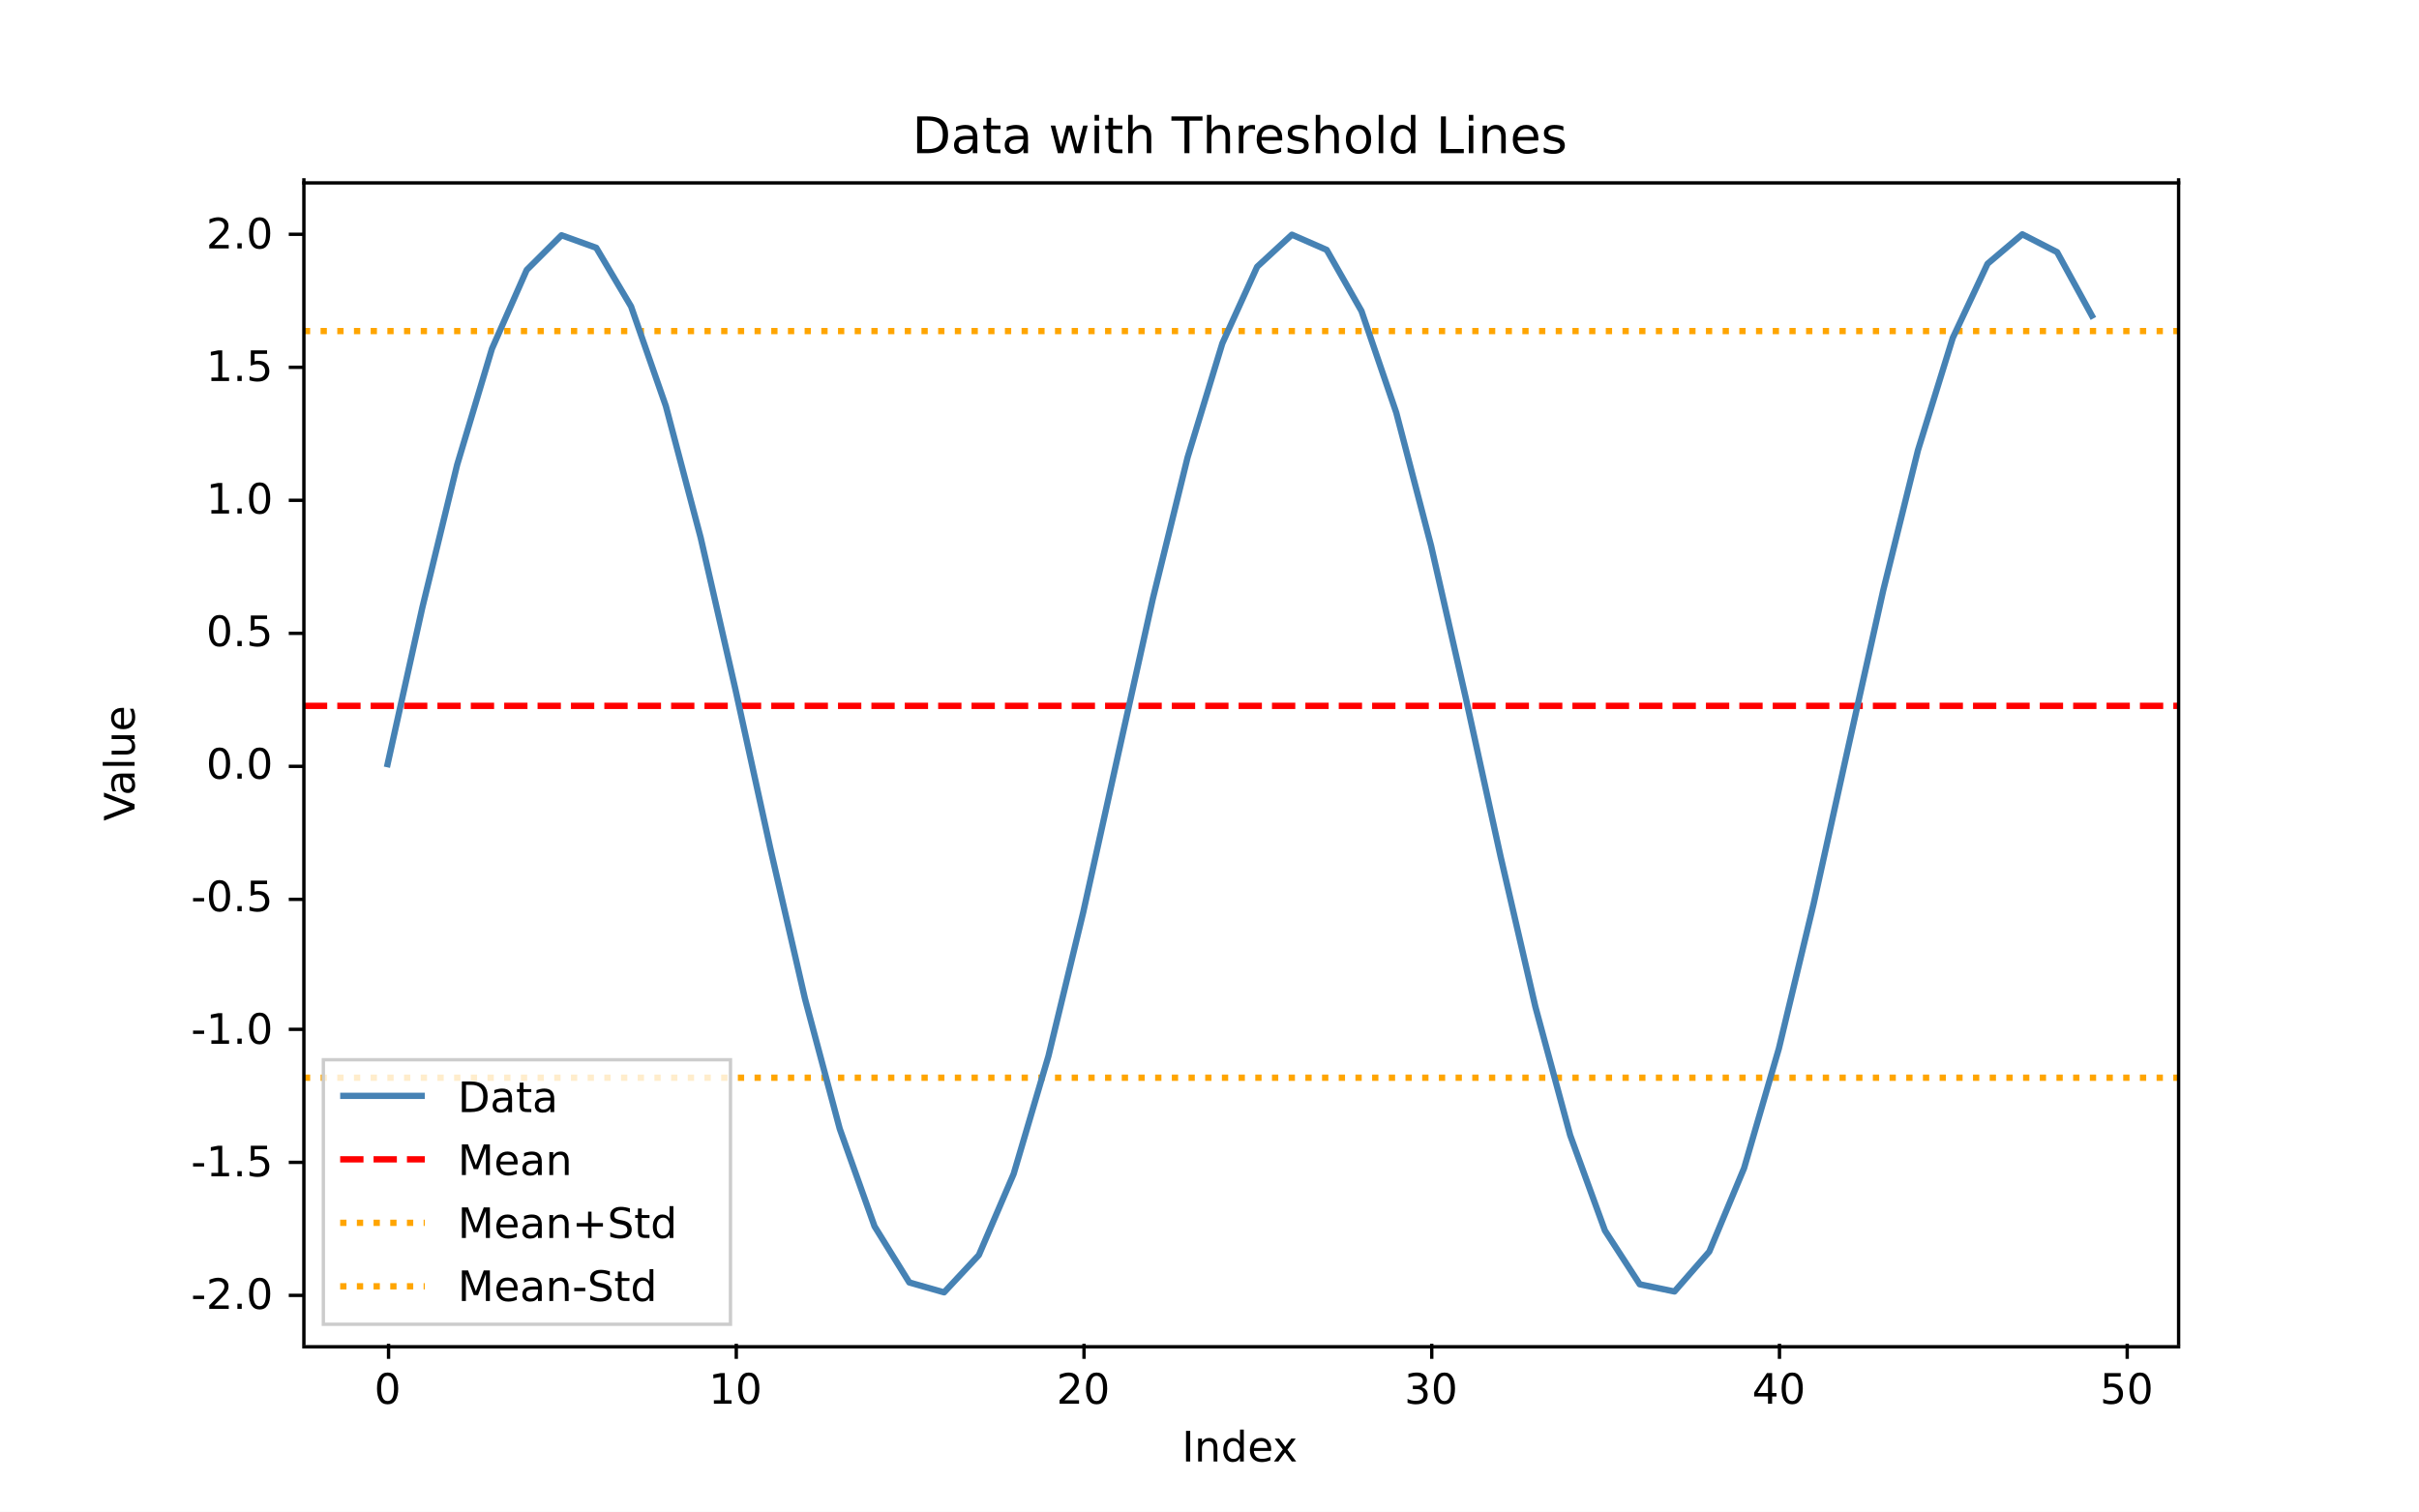
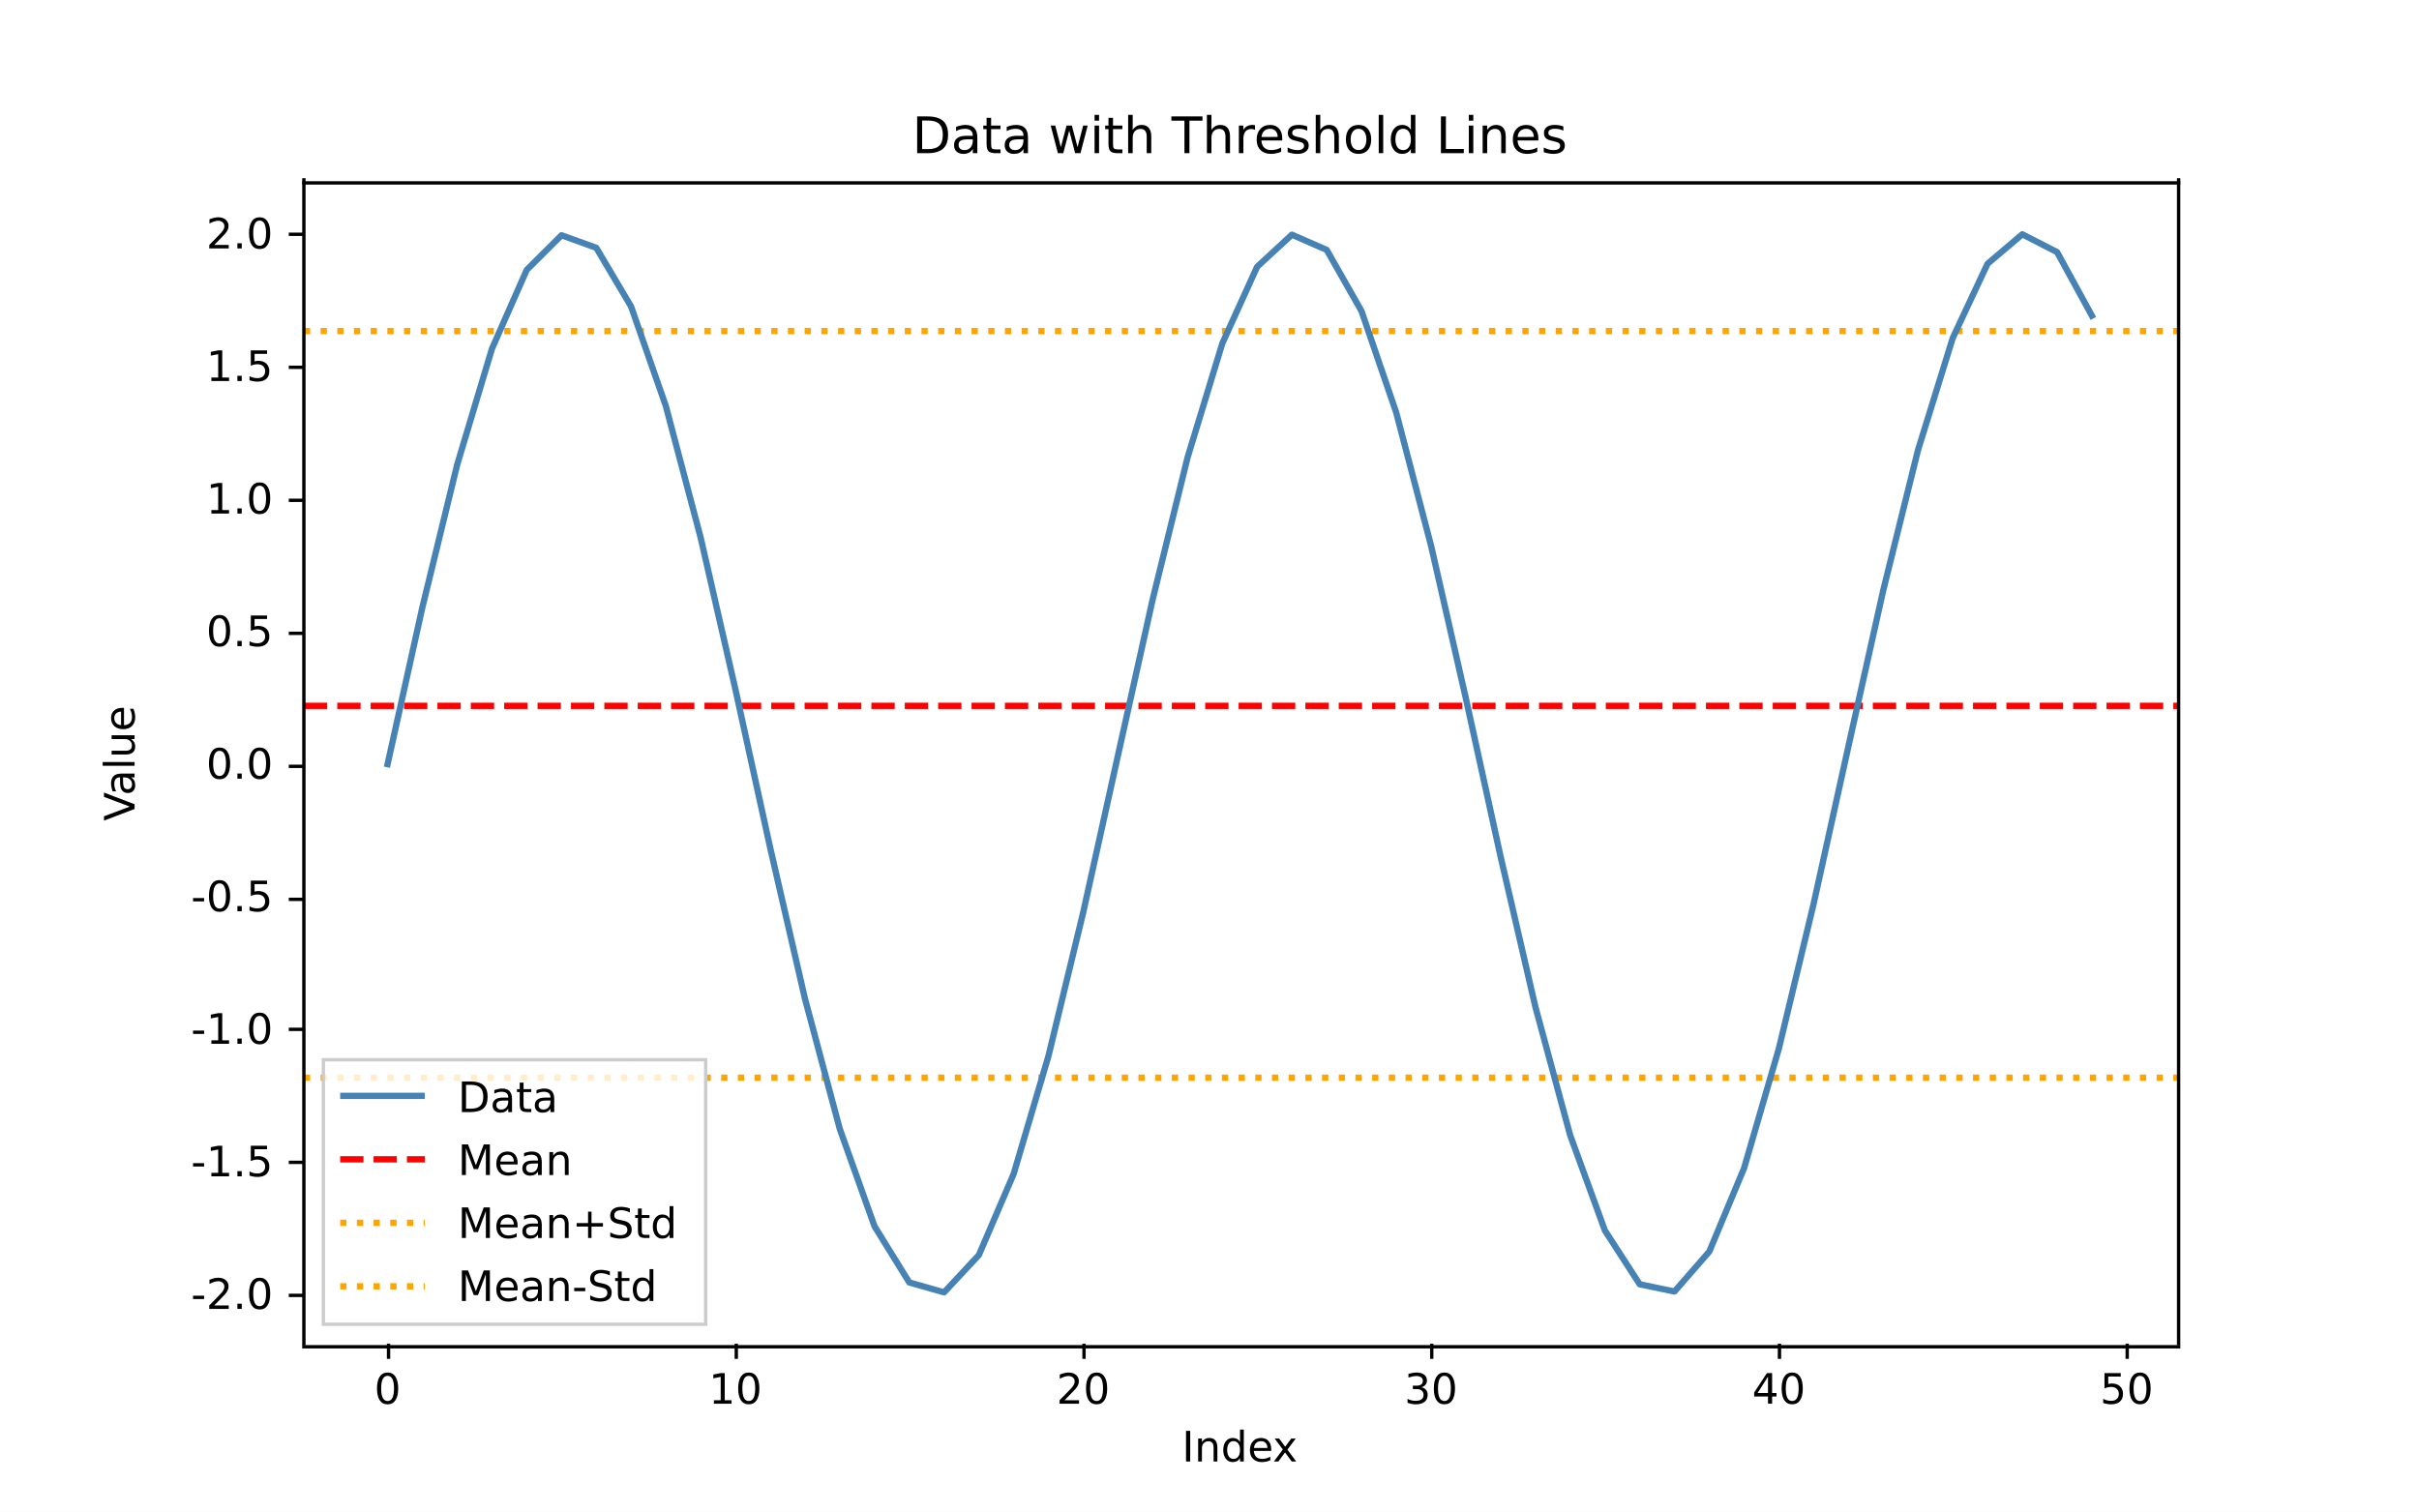
<svg xmlns="http://www.w3.org/2000/svg" width="800" height="500" viewBox="0 0 800 500">
  <defs>
</defs>
  <g transform="translate(0,500) scale(1,-1)">
    <rect width="800" height="500" fill="white" />
    <path d="M 0.00 0.00 L 800.00 0.00 L 800.00 500.00 L 0.00 500.00 L 0.00 0.00 Z " fill="#FFFFFF" fill-opacity="1.00" stroke="#000000" stroke-opacity="1.00" stroke-width="0.00" stroke-linecap="butt" stroke-linejoin="miter" />
    <path d="M 100.00 55.00 L 720.00 55.00 L 720.00 440.00 L 100.00 440.00 L 100.00 55.00 Z " fill="#FFFFFF" fill-opacity="1.00" stroke="none" stroke-opacity="0.00" stroke-width="0.00" stroke-linecap="butt" stroke-linejoin="miter" />
    <path d="M 100.50 143.50 L 720.50 143.50 " fill="none" fill-opacity="0.00" stroke="#FFA500" stroke-opacity="1.00" stroke-width="2.08" stroke-linecap="butt" stroke-linejoin="round" stroke-dasharray="2.08 3.44" />
    <path d="M 100.50 390.49 L 720.50 390.49 " fill="none" fill-opacity="0.00" stroke="#FFA500" stroke-opacity="1.00" stroke-width="2.08" stroke-linecap="butt" stroke-linejoin="round" stroke-dasharray="2.08 3.44" />
    <path d="M 100.50 266.51 L 720.50 266.51 " fill="none" fill-opacity="0.00" stroke="#FF0000" stroke-opacity="1.00" stroke-width="2.08" stroke-linecap="butt" stroke-linejoin="round" stroke-dasharray="7.71 3.33" />
    <path d="M 128.18 247.22 L 139.68 299.06 L 151.19 346.26 L 162.69 384.62 L 174.19 410.70 L 185.70 422.18 L 197.20 418.03 L 208.70 398.63 L 220.20 365.70 L 231.71 322.19 L 243.21 271.98 L 254.71 219.56 L 266.22 169.61 L 277.72 126.59 L 289.22 94.35 L 300.72 75.77 L 312.23 72.50 L 323.73 84.84 L 335.23 111.68 L 346.73 150.64 L 358.24 198.22 L 369.74 250.17 L 381.24 301.87 L 392.75 348.68 L 404.25 386.43 L 415.75 411.75 L 427.25 422.37 L 438.76 417.34 L 450.26 397.12 L 461.76 363.51 L 473.27 319.51 L 484.77 269.05 L 496.27 216.65 L 507.77 166.97 L 519.28 124.47 L 530.78 92.93 L 542.28 75.17 L 553.78 72.78 L 565.29 85.98 L 576.79 113.57 L 588.29 153.11 L 599.80 201.05 L 611.30 253.12 L 622.80 304.66 L 634.30 351.07 L 645.81 388.21 L 657.31 412.75 L 668.81 422.50 L 680.32 416.60 L 691.82 395.57 " fill="none" fill-opacity="0.00" stroke="#4682B4" stroke-opacity="1.00" stroke-width="2.08" stroke-linecap="square" stroke-linejoin="round" />
    <text font-family="DejaVu Sans" font-size="16.67" fill="#000000" fill-opacity="1.00" text-anchor="middle" transform="translate(410.00,449.33) scale(1,-1)">Data with Threshold Lines</text>
    <path d="M 128.50 55.50 L 128.50 50.50 " fill="none" fill-opacity="0.00" stroke="#000000" stroke-opacity="1.00" stroke-width="1.11" stroke-linecap="butt" stroke-linejoin="miter" />
    <text font-family="DejaVu Sans" font-size="13.89" fill="#000000" fill-opacity="1.00" text-anchor="middle" dominant-baseline="text-before-edge" transform="translate(128.18,45.28) scale(1,-1)">0</text>
    <path d="M 243.50 55.50 L 243.50 50.50 " fill="none" fill-opacity="0.00" stroke="#000000" stroke-opacity="1.00" stroke-width="1.11" stroke-linecap="butt" stroke-linejoin="miter" />
    <text font-family="DejaVu Sans" font-size="13.89" fill="#000000" fill-opacity="1.00" text-anchor="middle" dominant-baseline="text-before-edge" transform="translate(243.21,45.28) scale(1,-1)">10</text>
    <path d="M 358.50 55.50 L 358.50 50.50 " fill="none" fill-opacity="0.00" stroke="#000000" stroke-opacity="1.00" stroke-width="1.11" stroke-linecap="butt" stroke-linejoin="miter" />
    <text font-family="DejaVu Sans" font-size="13.89" fill="#000000" fill-opacity="1.00" text-anchor="middle" dominant-baseline="text-before-edge" transform="translate(358.24,45.28) scale(1,-1)">20</text>
    <path d="M 473.50 55.50 L 473.50 50.50 " fill="none" fill-opacity="0.00" stroke="#000000" stroke-opacity="1.00" stroke-width="1.11" stroke-linecap="butt" stroke-linejoin="miter" />
    <text font-family="DejaVu Sans" font-size="13.89" fill="#000000" fill-opacity="1.00" text-anchor="middle" dominant-baseline="text-before-edge" transform="translate(473.27,45.28) scale(1,-1)">30</text>
    <path d="M 588.50 55.50 L 588.50 50.50 " fill="none" fill-opacity="0.00" stroke="#000000" stroke-opacity="1.00" stroke-width="1.11" stroke-linecap="butt" stroke-linejoin="miter" />
    <text font-family="DejaVu Sans" font-size="13.89" fill="#000000" fill-opacity="1.00" text-anchor="middle" dominant-baseline="text-before-edge" transform="translate(588.29,45.28) scale(1,-1)">40</text>
    <path d="M 703.50 55.50 L 703.50 50.50 " fill="none" fill-opacity="0.00" stroke="#000000" stroke-opacity="1.00" stroke-width="1.11" stroke-linecap="butt" stroke-linejoin="miter" />
    <text font-family="DejaVu Sans" font-size="13.89" fill="#000000" fill-opacity="1.00" text-anchor="middle" dominant-baseline="text-before-edge" transform="translate(703.32,45.28) scale(1,-1)">50</text>
    <text font-family="DejaVu Sans" font-size="13.89" fill="#000000" fill-opacity="1.00" text-anchor="middle" dominant-baseline="text-before-edge" transform="translate(410.00,26.17) scale(1,-1)">Index</text>
    <path d="M 100.50 71.50 L 95.50 71.50 " fill="none" fill-opacity="0.00" stroke="#000000" stroke-opacity="1.00" stroke-width="1.11" stroke-linecap="butt" stroke-linejoin="miter" />
    <text font-family="DejaVu Sans" font-size="13.89" fill="#000000" fill-opacity="1.00" text-anchor="end" dominant-baseline="central" transform="translate(90.28,71.83) scale(1,-1)">-2.0</text>
    <path d="M 100.50 115.50 L 95.50 115.50 " fill="none" fill-opacity="0.00" stroke="#000000" stroke-opacity="1.00" stroke-width="1.11" stroke-linecap="butt" stroke-linejoin="miter" />
    <text font-family="DejaVu Sans" font-size="13.89" fill="#000000" fill-opacity="1.00" text-anchor="end" dominant-baseline="central" transform="translate(90.28,115.68) scale(1,-1)">-1.5</text>
    <path d="M 100.50 159.50 L 95.50 159.50 " fill="none" fill-opacity="0.00" stroke="#000000" stroke-opacity="1.00" stroke-width="1.11" stroke-linecap="butt" stroke-linejoin="miter" />
    <text font-family="DejaVu Sans" font-size="13.89" fill="#000000" fill-opacity="1.00" text-anchor="end" dominant-baseline="central" transform="translate(90.28,159.53) scale(1,-1)">-1.0</text>
    <path d="M 100.50 202.50 L 95.50 202.50 " fill="none" fill-opacity="0.00" stroke="#000000" stroke-opacity="1.00" stroke-width="1.11" stroke-linecap="butt" stroke-linejoin="miter" />
    <text font-family="DejaVu Sans" font-size="13.89" fill="#000000" fill-opacity="1.00" text-anchor="end" dominant-baseline="central" transform="translate(90.28,203.37) scale(1,-1)">-0.5</text>
    <path d="M 100.50 246.50 L 95.50 246.50 " fill="none" fill-opacity="0.00" stroke="#000000" stroke-opacity="1.00" stroke-width="1.11" stroke-linecap="butt" stroke-linejoin="miter" />
    <text font-family="DejaVu Sans" font-size="13.89" fill="#000000" fill-opacity="1.00" text-anchor="end" dominant-baseline="central" transform="translate(90.28,247.22) scale(1,-1)">0.0</text>
    <path d="M 100.50 290.50 L 95.50 290.50 " fill="none" fill-opacity="0.00" stroke="#000000" stroke-opacity="1.00" stroke-width="1.11" stroke-linecap="butt" stroke-linejoin="miter" />
    <text font-family="DejaVu Sans" font-size="13.89" fill="#000000" fill-opacity="1.00" text-anchor="end" dominant-baseline="central" transform="translate(90.28,291.07) scale(1,-1)">0.5</text>
    <path d="M 100.50 334.50 L 95.50 334.50 " fill="none" fill-opacity="0.00" stroke="#000000" stroke-opacity="1.00" stroke-width="1.11" stroke-linecap="butt" stroke-linejoin="miter" />
    <text font-family="DejaVu Sans" font-size="13.89" fill="#000000" fill-opacity="1.00" text-anchor="end" dominant-baseline="central" transform="translate(90.28,334.92) scale(1,-1)">1.0</text>
    <path d="M 100.50 378.50 L 95.50 378.50 " fill="none" fill-opacity="0.00" stroke="#000000" stroke-opacity="1.00" stroke-width="1.11" stroke-linecap="butt" stroke-linejoin="miter" />
    <text font-family="DejaVu Sans" font-size="13.89" fill="#000000" fill-opacity="1.00" text-anchor="end" dominant-baseline="central" transform="translate(90.28,378.77) scale(1,-1)">1.5</text>
    <path d="M 100.50 422.50 L 95.50 422.50 " fill="none" fill-opacity="0.00" stroke="#000000" stroke-opacity="1.00" stroke-width="1.11" stroke-linecap="butt" stroke-linejoin="miter" />
    <text font-family="DejaVu Sans" font-size="13.89" fill="#000000" fill-opacity="1.00" text-anchor="end" dominant-baseline="central" transform="translate(90.28,422.62) scale(1,-1)">2.0</text>
    <text font-family="DejaVu Sans" font-size="13.89" fill="#000000" fill-opacity="1.00" text-anchor="middle" transform="translate(44.51,247.50) rotate(90.00) scale(1,-1)">Value</text>
    <path d="M 100.50 55.50 L 100.50 440.50 " fill="none" fill-opacity="0.00" stroke="#000000" stroke-opacity="1.00" stroke-width="1.11" stroke-linecap="square" stroke-linejoin="miter" />
    <path d="M 720.50 55.50 L 720.50 440.50 " fill="none" fill-opacity="0.00" stroke="#000000" stroke-opacity="1.00" stroke-width="1.11" stroke-linecap="square" stroke-linejoin="miter" />
    <path d="M 100.50 54.50 L 720.50 54.50 " fill="none" fill-opacity="0.00" stroke="#000000" stroke-opacity="1.00" stroke-width="1.11" stroke-linecap="square" stroke-linejoin="miter" />
    <path d="M 100.50 439.50 L 720.50 439.50 " fill="none" fill-opacity="0.00" stroke="#000000" stroke-opacity="1.00" stroke-width="1.11" stroke-linecap="square" stroke-linejoin="miter" />
-     <path d="M 106.94 61.94 L 241.58 61.94 L 241.58 149.44 L 106.94 149.44 L 106.94 61.94 Z " fill="#FFFFFF" fill-opacity="0.80" stroke="#CCCCCC" stroke-opacity="1.00" stroke-width="1.11" stroke-linecap="butt" stroke-linejoin="miter" />
+     <path d="M 106.94 61.94 L 233.38 61.94 L 233.38 149.44 L 106.94 149.44 L 106.94 61.94 Z " fill="#FFFFFF" fill-opacity="0.80" stroke="#CCCCCC" stroke-opacity="1.00" stroke-width="1.11" stroke-linecap="butt" stroke-linejoin="miter" />
    <path d="M 112.50 137.50 L 140.50 137.50 " fill="none" fill-opacity="0.00" stroke="#4682B4" stroke-opacity="1.00" stroke-width="2.08" stroke-linecap="butt" stroke-linejoin="miter" />
    <text font-family="DejaVu Sans" font-size="13.89" fill="#000000" fill-opacity="1.00" text-anchor="start" dominant-baseline="central" transform="translate(151.39,136.94) scale(1,-1)">Data</text>
    <path d="M 112.50 116.50 L 140.50 116.50 " fill="none" fill-opacity="0.00" stroke="#FF0000" stroke-opacity="1.00" stroke-width="2.08" stroke-linecap="butt" stroke-linejoin="miter" stroke-dasharray="7.71 3.33" />
    <text font-family="DejaVu Sans" font-size="13.89" fill="#000000" fill-opacity="1.00" text-anchor="start" dominant-baseline="central" transform="translate(151.39,116.11) scale(1,-1)">Mean</text>
    <path d="M 112.50 95.50 L 140.50 95.50 " fill="none" fill-opacity="0.00" stroke="#FFA500" stroke-opacity="1.00" stroke-width="2.08" stroke-linecap="butt" stroke-linejoin="miter" stroke-dasharray="2.08 3.44" />
    <text font-family="DejaVu Sans" font-size="13.89" fill="#000000" fill-opacity="1.00" text-anchor="start" dominant-baseline="central" transform="translate(151.39,95.28) scale(1,-1)">Mean+Std</text>
    <path d="M 112.50 74.50 L 140.50 74.50 " fill="none" fill-opacity="0.00" stroke="#FFA500" stroke-opacity="1.00" stroke-width="2.08" stroke-linecap="butt" stroke-linejoin="miter" stroke-dasharray="2.08 3.44" />
    <text font-family="DejaVu Sans" font-size="13.89" fill="#000000" fill-opacity="1.00" text-anchor="start" dominant-baseline="central" transform="translate(151.39,74.44) scale(1,-1)">Mean-Std</text>
  </g>
</svg>
